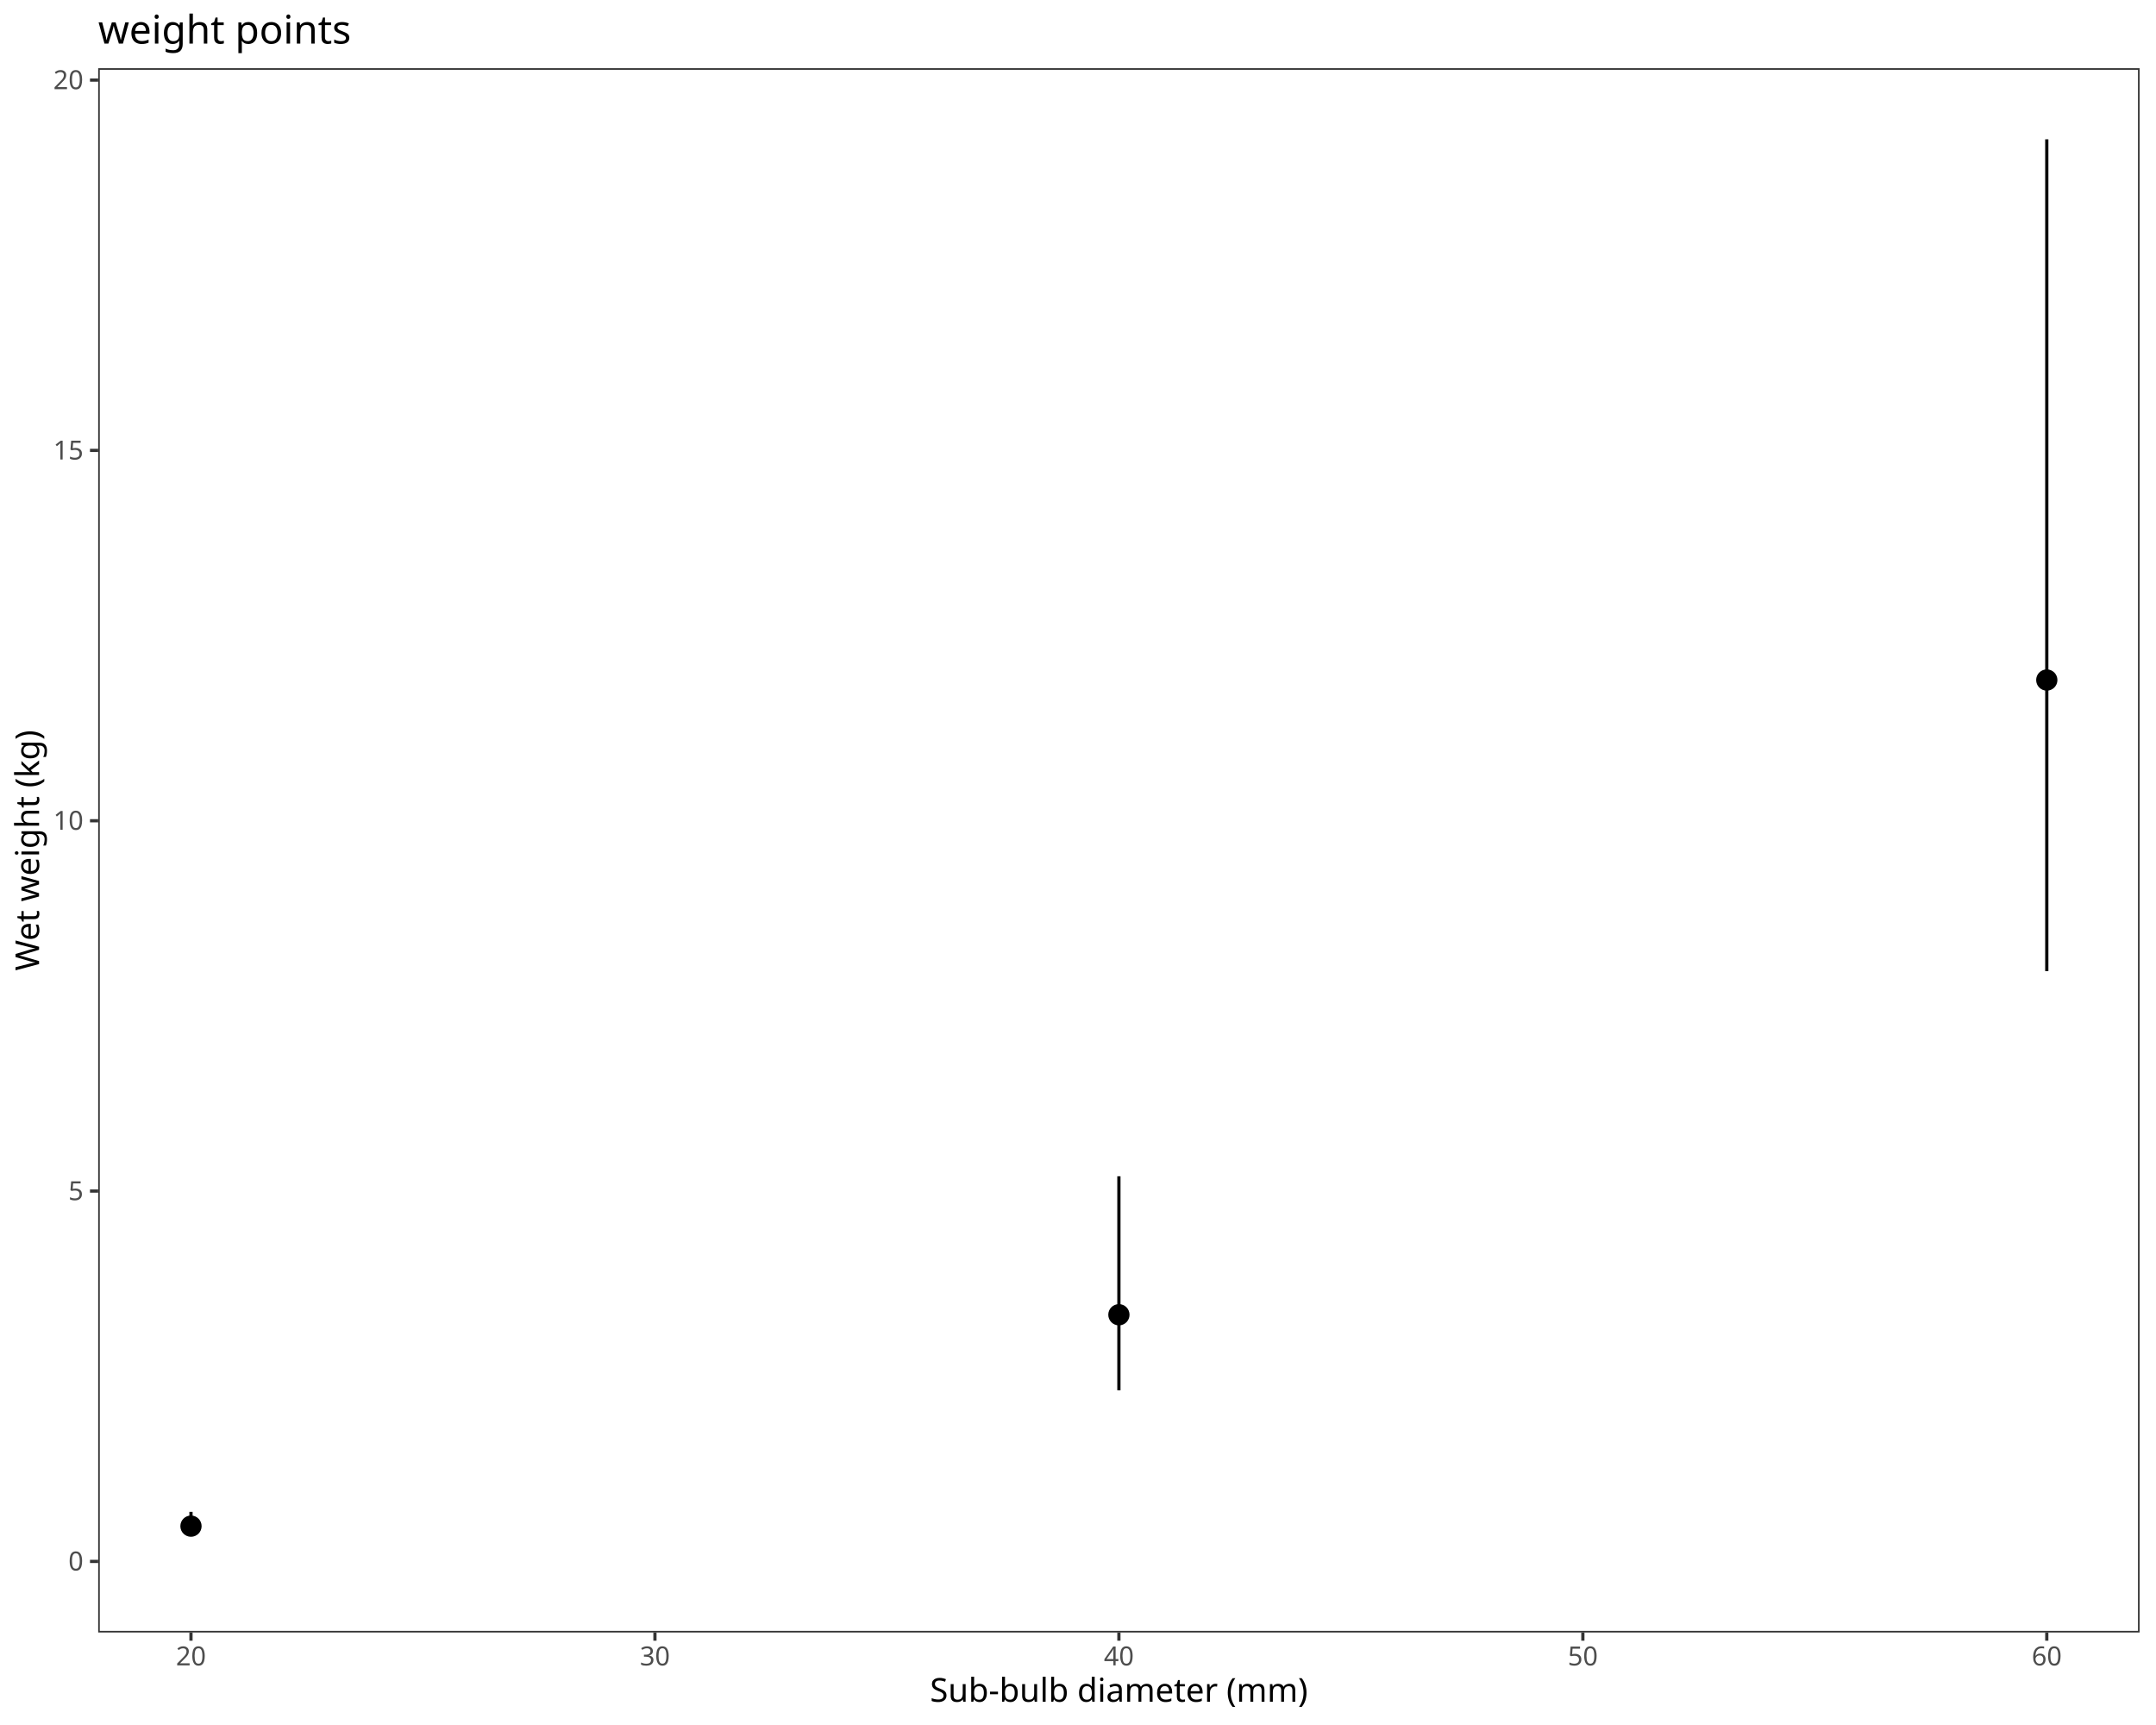
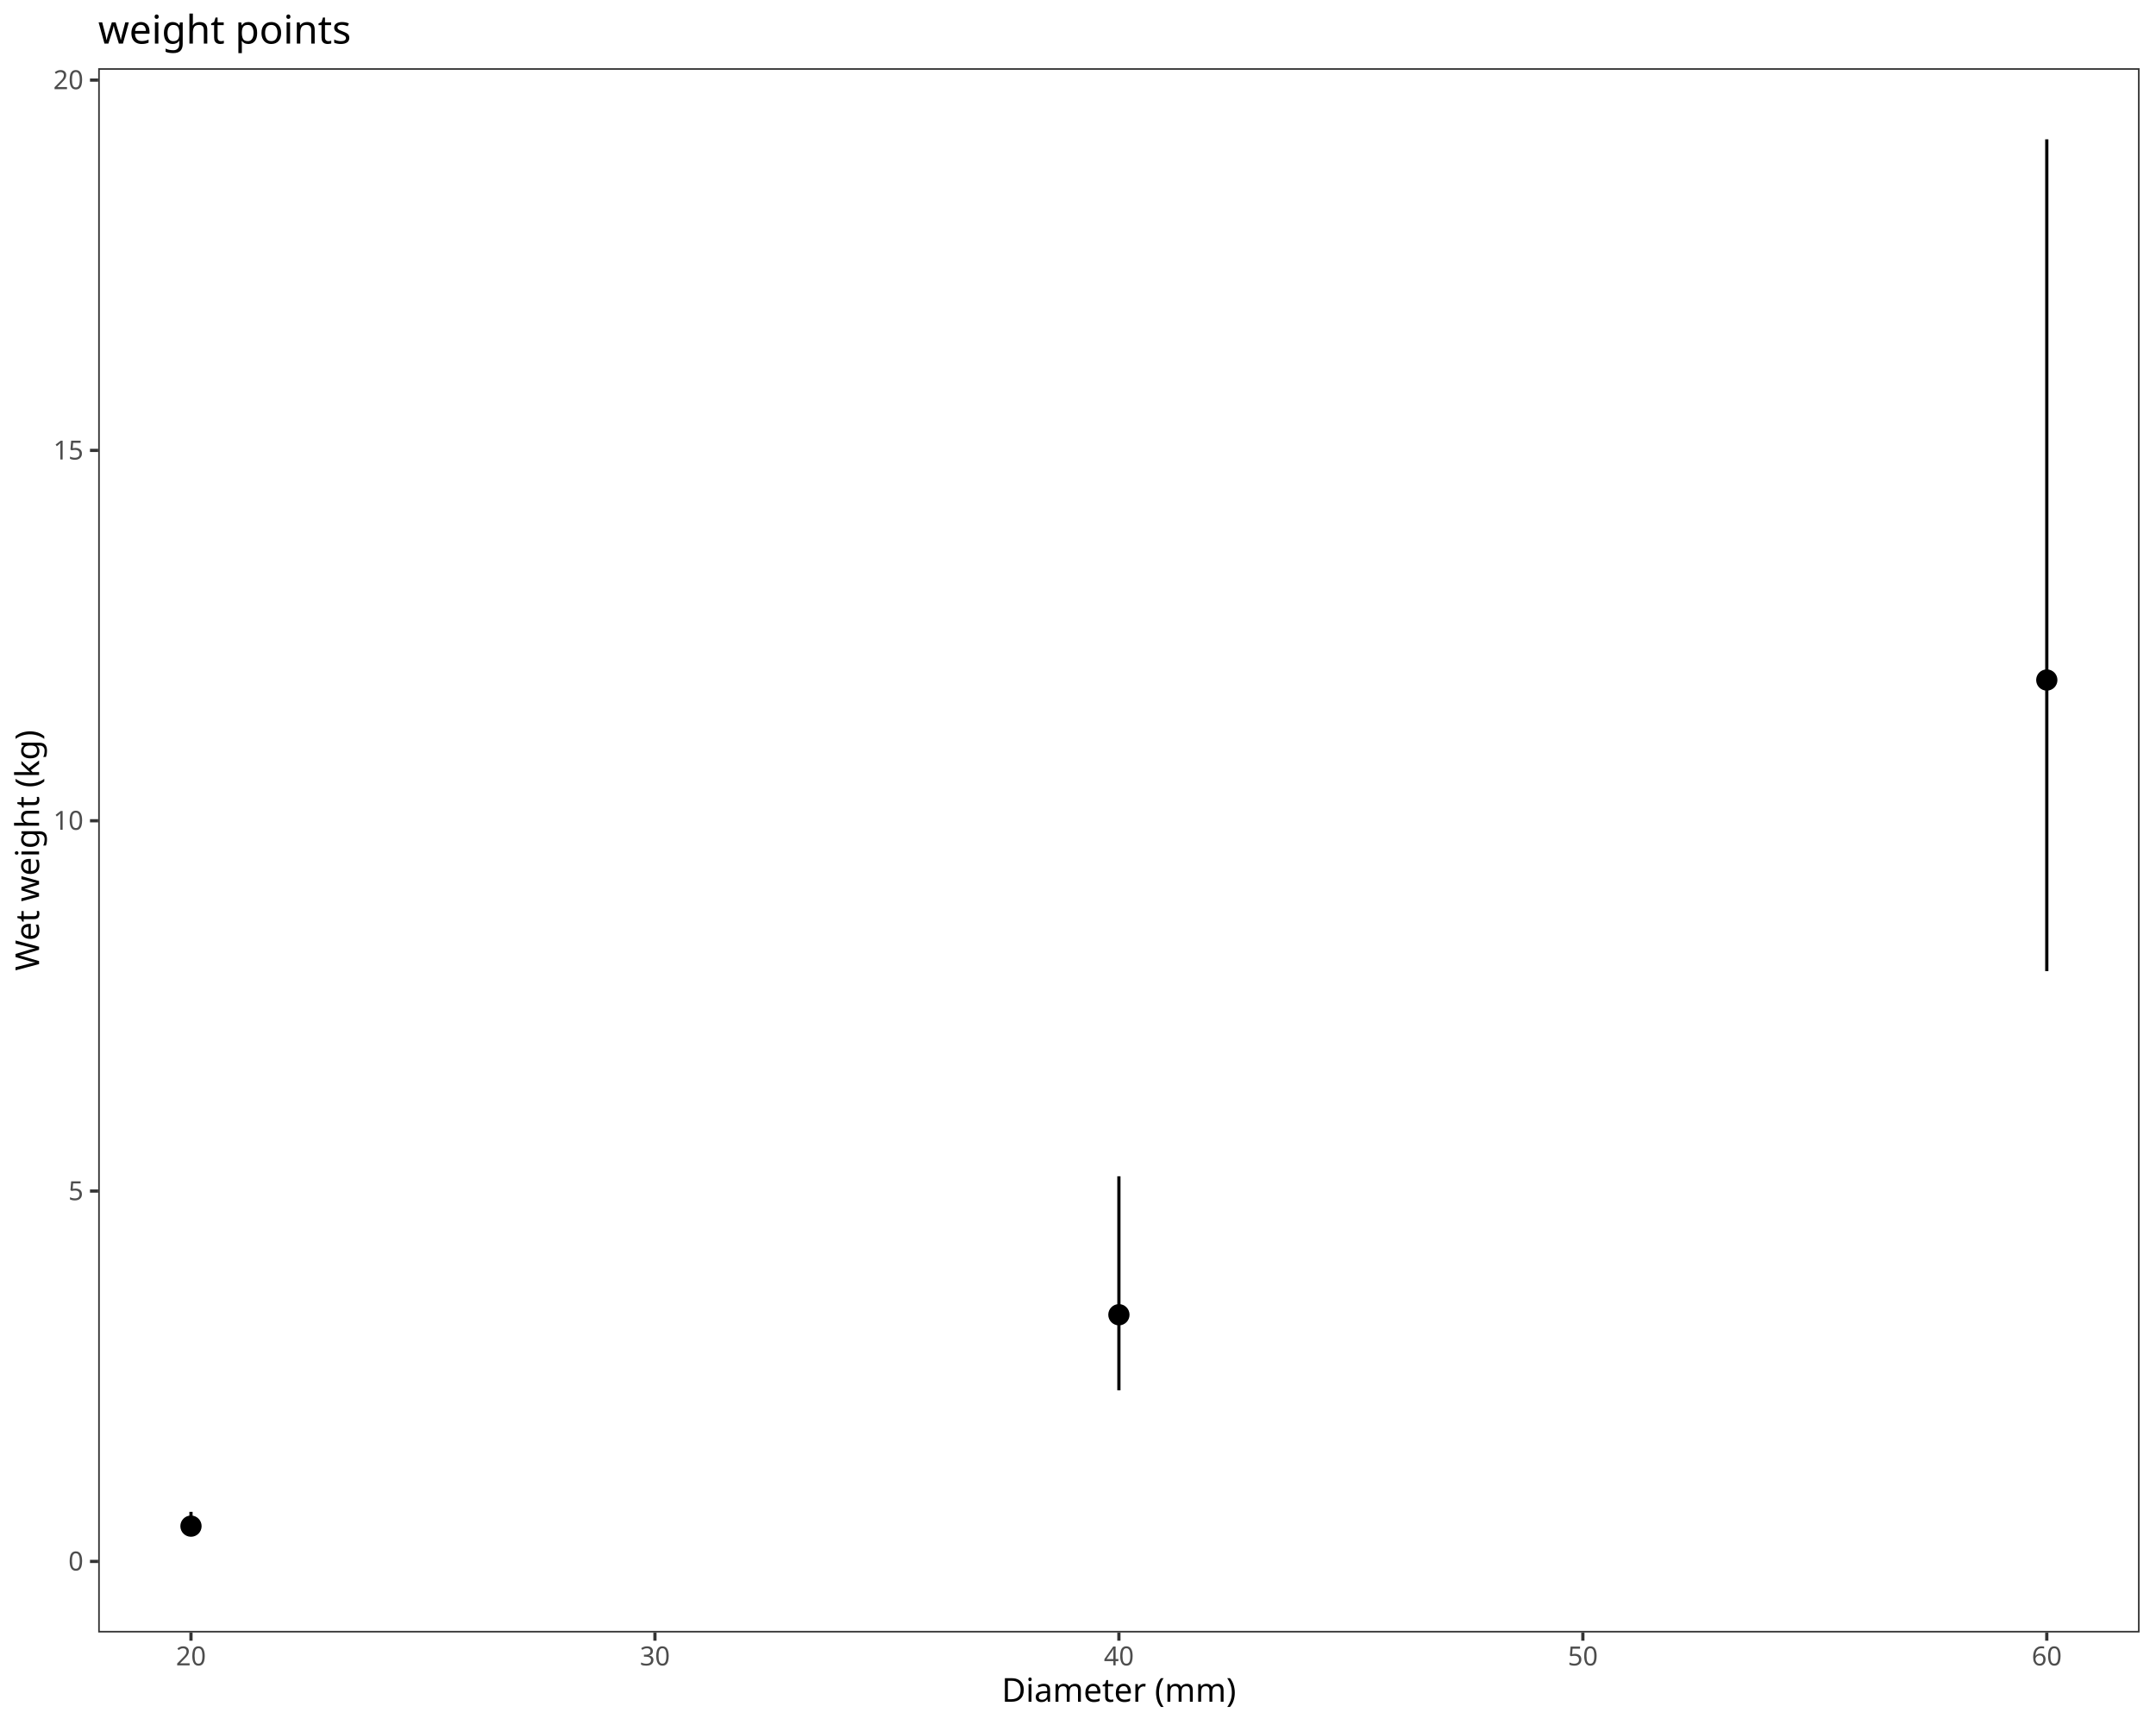
<svg xmlns="http://www.w3.org/2000/svg" class="svglite" data-engine-version="2.0" width="720.00pt" height="576.00pt" viewBox="0 0 720.00 576.00">
  <defs>
    <style type="text/css">
    .svglite line, .svglite polyline, .svglite polygon, .svglite path, .svglite rect, .svglite circle {
      fill: none;
      stroke: #000000;
      stroke-linecap: round;
      stroke-linejoin: round;
      stroke-miterlimit: 10.00;
    }
  </style>
  </defs>
  <rect width="100%" height="100%" style="stroke: none; fill: #FFFFFF;" />
  <defs>
    <clipPath id="cpMC4wMHw3MjAuMDB8MC4wMHw1NzYuMDA=">
      <rect x="0.00" y="0.00" width="720.00" height="576.00" />
    </clipPath>
  </defs>
  <g clip-path="url(#cpMC4wMHw3MjAuMDB8MC4wMHw1NzYuMDA=)">
    <rect x="0.00" y="0.00" width="720.00" height="576.00" style="stroke-width: 1.07; stroke: #FFFFFF; fill: #FFFFFF;" />
  </g>
  <defs>
    <clipPath id="cpMzIuNzl8NzE0LjUyfDIyLjc4fDU0NS4xMQ==">
      <rect x="32.79" y="22.78" width="681.73" height="522.33" />
    </clipPath>
  </defs>
  <g clip-path="url(#cpMzIuNzl8NzE0LjUyfDIyLjc4fDU0NS4xMQ==)">
    <rect x="32.79" y="22.78" width="681.73" height="522.33" style="stroke-width: 1.07; stroke: none; fill: #FFFFFF;" />
    <line x1="63.78" y1="512.10" x2="63.78" y2="504.82" style="stroke-width: 1.07; stroke-linecap: butt;" />
    <line x1="373.66" y1="464.24" x2="373.66" y2="392.77" style="stroke-width: 1.07; stroke-linecap: butt;" />
    <line x1="683.53" y1="324.26" x2="683.53" y2="46.53" style="stroke-width: 1.07; stroke-linecap: butt;" />
    <circle cx="63.78" cy="509.60" r="2.84" style="stroke-width: 1.42; fill: #000000;" />
    <circle cx="373.66" cy="439.01" r="2.84" style="stroke-width: 1.42; fill: #000000;" />
    <circle cx="683.53" cy="227.07" r="2.84" style="stroke-width: 1.42; fill: #000000;" />
    <rect x="32.79" y="22.78" width="681.73" height="522.33" style="stroke-width: 1.07; stroke: #333333;" />
  </g>
  <g clip-path="url(#cpMC4wMHw3MjAuMDB8MC4wMHw1NzYuMDA=)">
    <text x="27.86" y="524.40" text-anchor="end" style="font-size: 8.80px; fill: #4D4D4D; font-family: sans;" textLength="4.89px" lengthAdjust="spacingAndGlyphs">0</text>
    <text x="27.86" y="400.74" text-anchor="end" style="font-size: 8.80px; fill: #4D4D4D; font-family: sans;" textLength="4.89px" lengthAdjust="spacingAndGlyphs">5</text>
    <text x="27.86" y="277.08" text-anchor="end" style="font-size: 8.80px; fill: #4D4D4D; font-family: sans;" textLength="9.79px" lengthAdjust="spacingAndGlyphs">10</text>
    <text x="27.86" y="153.43" text-anchor="end" style="font-size: 8.80px; fill: #4D4D4D; font-family: sans;" textLength="9.79px" lengthAdjust="spacingAndGlyphs">15</text>
    <text x="27.86" y="29.77" text-anchor="end" style="font-size: 8.80px; fill: #4D4D4D; font-family: sans;" textLength="9.79px" lengthAdjust="spacingAndGlyphs">20</text>
    <polyline points="30.05,521.37 32.79,521.37 " style="stroke-width: 1.07; stroke: #333333; stroke-linecap: butt;" />
    <polyline points="30.05,397.71 32.79,397.71 " style="stroke-width: 1.07; stroke: #333333; stroke-linecap: butt;" />
    <polyline points="30.05,274.06 32.79,274.06 " style="stroke-width: 1.07; stroke: #333333; stroke-linecap: butt;" />
    <polyline points="30.05,150.40 32.79,150.40 " style="stroke-width: 1.07; stroke: #333333; stroke-linecap: butt;" />
    <polyline points="30.05,26.74 32.79,26.74 " style="stroke-width: 1.07; stroke: #333333; stroke-linecap: butt;" />
    <polyline points="63.78,547.85 63.78,545.11 " style="stroke-width: 1.07; stroke: #333333; stroke-linecap: butt;" />
    <polyline points="218.72,547.85 218.72,545.11 " style="stroke-width: 1.07; stroke: #333333; stroke-linecap: butt;" />
    <polyline points="373.66,547.85 373.66,545.11 " style="stroke-width: 1.07; stroke: #333333; stroke-linecap: butt;" />
    <polyline points="528.60,547.85 528.60,545.11 " style="stroke-width: 1.07; stroke: #333333; stroke-linecap: butt;" />
    <polyline points="683.53,547.85 683.53,545.11 " style="stroke-width: 1.07; stroke: #333333; stroke-linecap: butt;" />
    <text x="63.78" y="556.10" text-anchor="middle" style="font-size: 8.80px; fill: #4D4D4D; font-family: sans;" textLength="9.79px" lengthAdjust="spacingAndGlyphs">20</text>
    <text x="218.72" y="556.10" text-anchor="middle" style="font-size: 8.80px; fill: #4D4D4D; font-family: sans;" textLength="9.79px" lengthAdjust="spacingAndGlyphs">30</text>
    <text x="373.66" y="556.10" text-anchor="middle" style="font-size: 8.80px; fill: #4D4D4D; font-family: sans;" textLength="9.79px" lengthAdjust="spacingAndGlyphs">40</text>
    <text x="528.60" y="556.10" text-anchor="middle" style="font-size: 8.80px; fill: #4D4D4D; font-family: sans;" textLength="9.79px" lengthAdjust="spacingAndGlyphs">50</text>
    <text x="683.53" y="556.10" text-anchor="middle" style="font-size: 8.80px; fill: #4D4D4D; font-family: sans;" textLength="9.79px" lengthAdjust="spacingAndGlyphs">60</text>
-     <text x="373.66" y="568.24" text-anchor="middle" style="font-size: 11.00px; font-family: sans;" textLength="118.61px" lengthAdjust="spacingAndGlyphs">Sub-bulb diameter (mm)</text>
+     <text x="373.66" y="568.24" text-anchor="middle" style="font-size: 11.00px; font-family: sans;" textLength="73.35px" lengthAdjust="spacingAndGlyphs">Diameter (mm)</text>
    <text transform="translate(13.05,283.95) rotate(-90)" text-anchor="middle" style="font-size: 11.00px; font-family: sans;" textLength="76.41px" lengthAdjust="spacingAndGlyphs">Wet weight (kg)</text>
    <text x="32.79" y="14.56" style="font-size: 13.20px; font-family: sans;" textLength="77.05px" lengthAdjust="spacingAndGlyphs">weight points</text>
  </g>
</svg>
